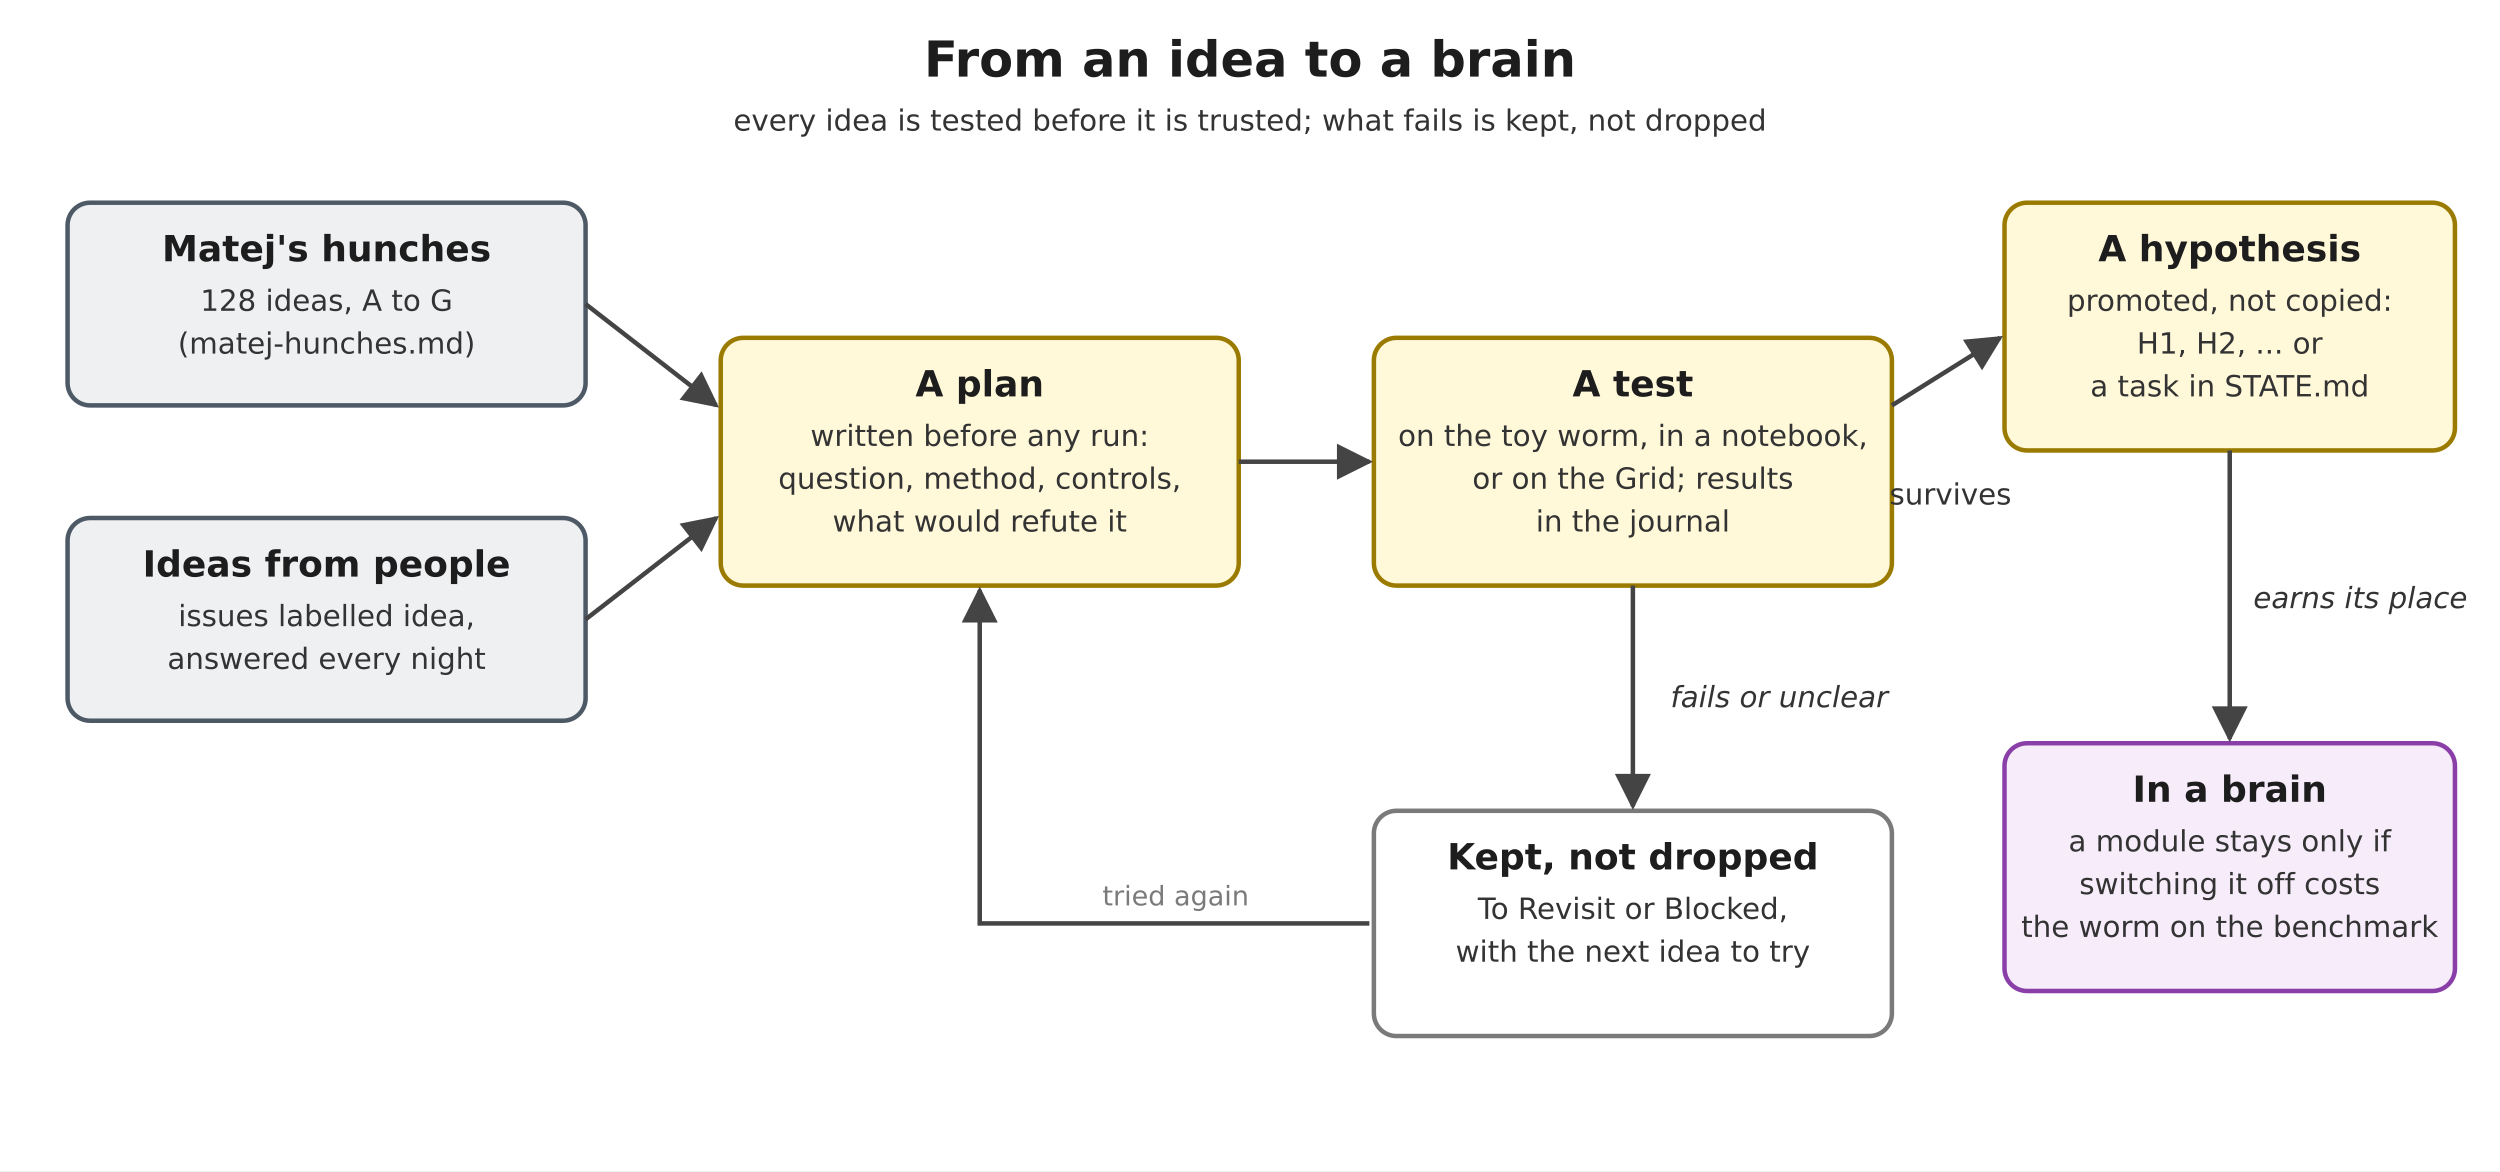
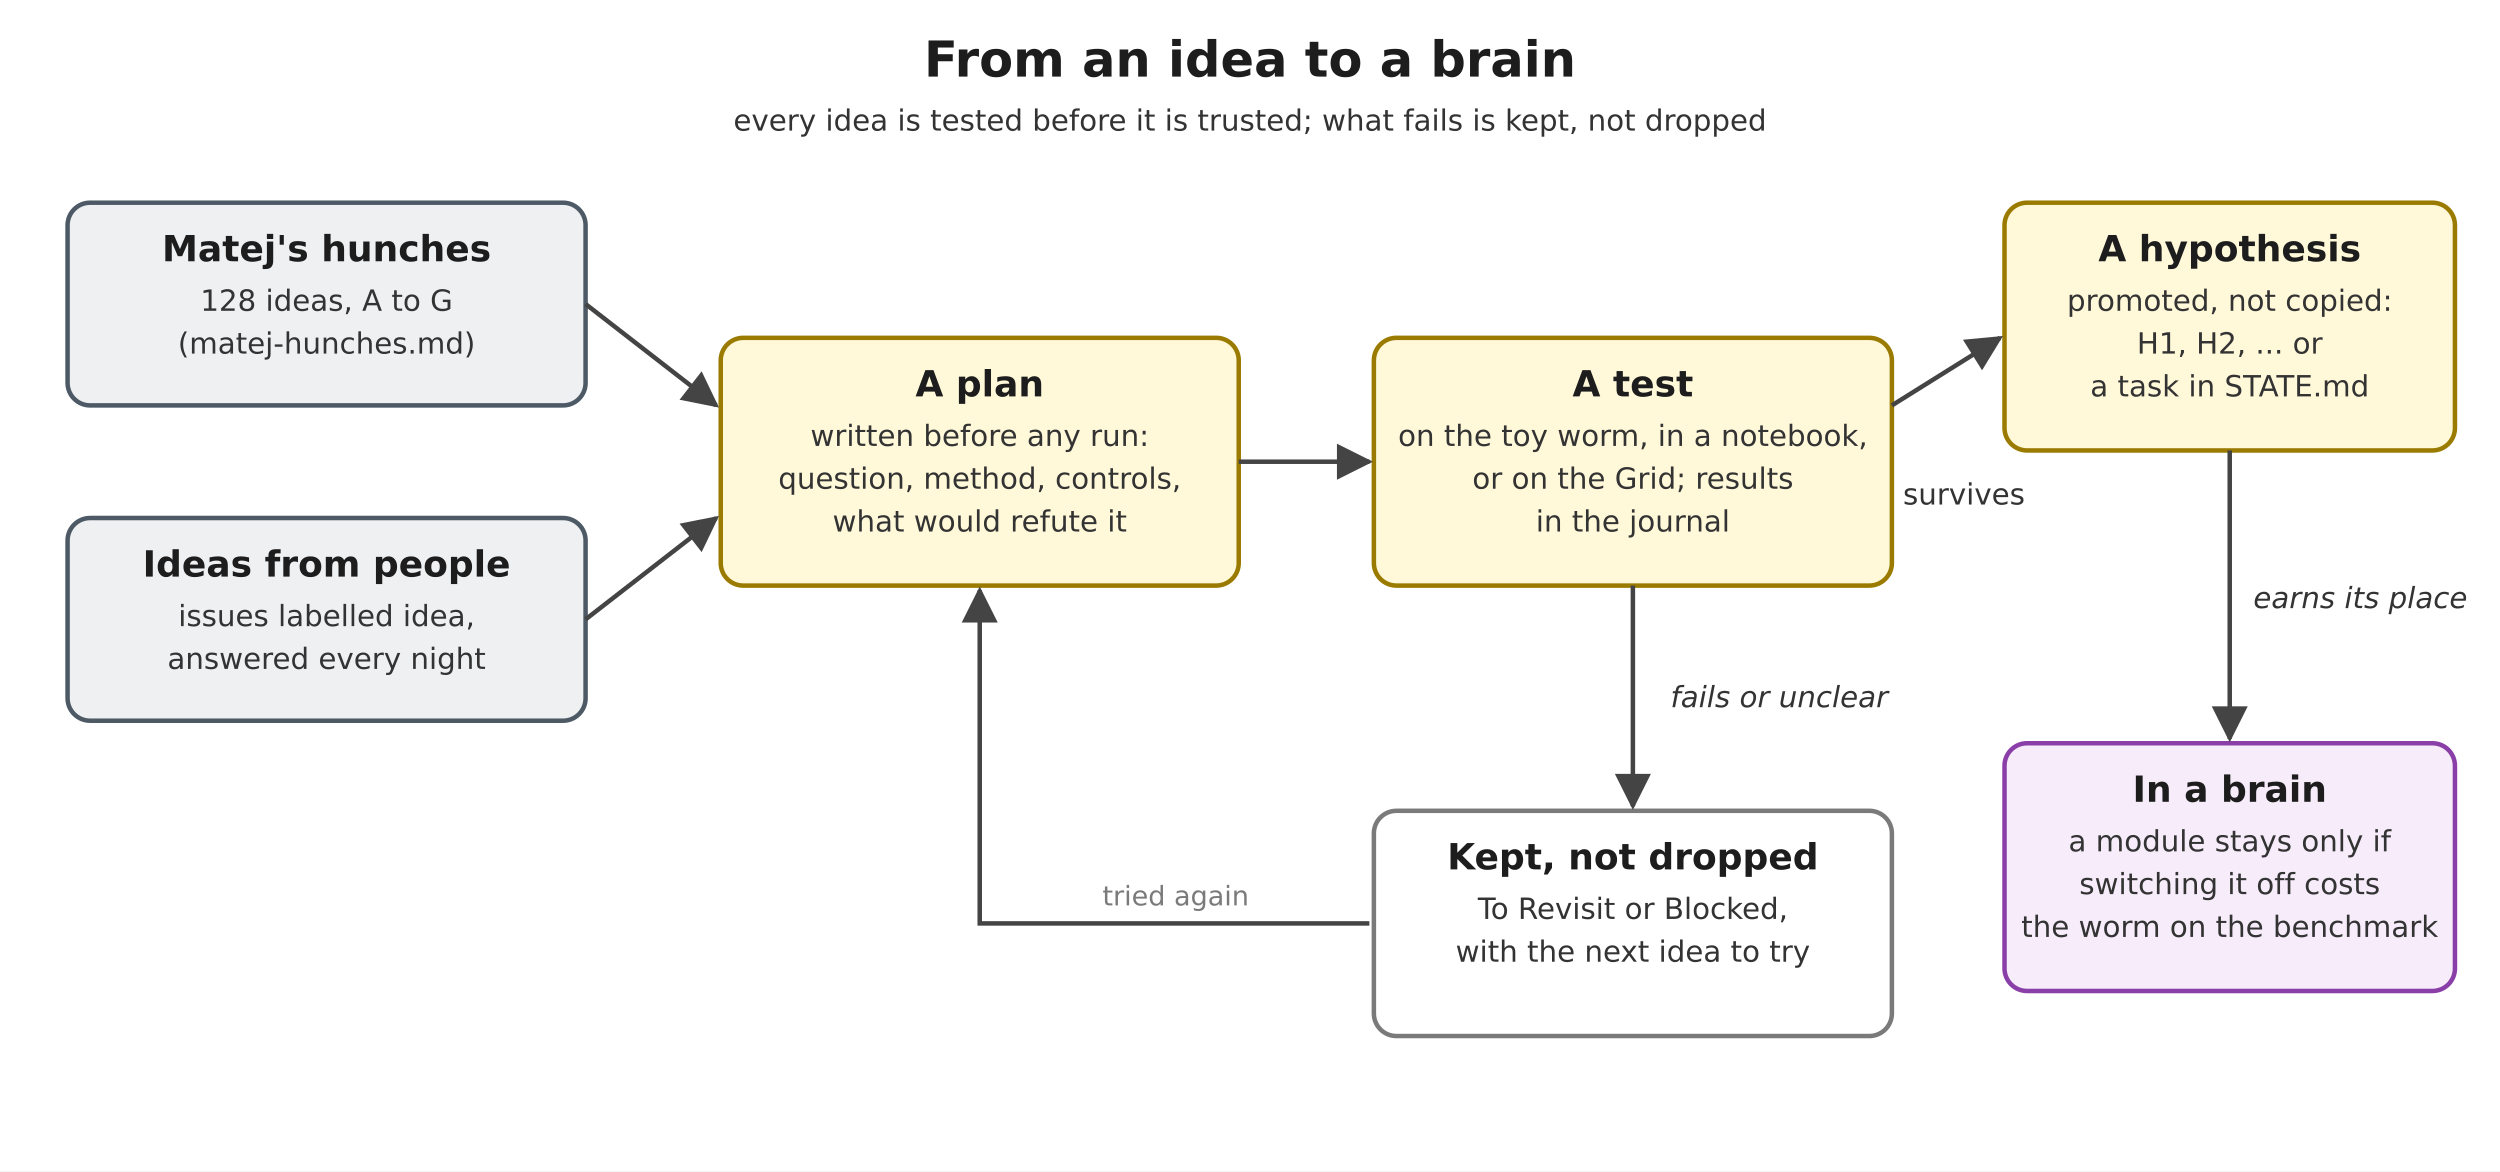
<svg xmlns="http://www.w3.org/2000/svg" width="1110" height="520" viewBox="0 0 1110 520" font-family="DejaVu Sans, Verdana, Arial, sans-serif">
  <defs>
    <marker id="head" viewBox="0 0 10 10" refX="9" refY="5" markerWidth="8" markerHeight="8" orient="auto-start-reverse">
      <path d="M 0 0 L 10 5 L 0 10 z" fill="#444444" />
    </marker>
  </defs>
  <rect x="0" y="0" width="1110" height="520" fill="#ffffff" />
  <text x="555" y="34" text-anchor="middle" font-size="22" font-weight="bold" fill="#1d1d1d">From an idea to a brain</text>
  <text x="555" y="58" text-anchor="middle" font-size="13" fill="#333333">every idea is tested before it is trusted; what fails is kept, not dropped</text>
  <rect x="30" y="90" width="230" height="90" rx="10" fill="#eef0f2" stroke="#4d5a66" stroke-width="2" />
  <text x="145" y="116" text-anchor="middle" font-size="16" font-weight="bold" fill="#1d1d1d">Matej's hunches</text>
  <text x="145" y="138" text-anchor="middle" font-size="13" fill="#333333">128 ideas, A to G</text>
  <text x="145" y="157" text-anchor="middle" font-size="13" fill="#333333">(matej-hunches.md)</text>
  <rect x="30" y="230" width="230" height="90" rx="10" fill="#eef0f2" stroke="#4d5a66" stroke-width="2" />
  <text x="145" y="256" text-anchor="middle" font-size="16" font-weight="bold" fill="#1d1d1d">Ideas from people</text>
  <text x="145" y="278" text-anchor="middle" font-size="13" fill="#333333">issues labelled idea,</text>
  <text x="145" y="297" text-anchor="middle" font-size="13" fill="#333333">answered every night</text>
  <rect x="320" y="150" width="230" height="110" rx="10" fill="#fff8d9" stroke="#9a7b00" stroke-width="2" />
  <text x="435" y="176" text-anchor="middle" font-size="16" font-weight="bold" fill="#1d1d1d">A plan</text>
  <text x="435" y="198" text-anchor="middle" font-size="13" fill="#333333">written before any run:</text>
  <text x="435" y="217" text-anchor="middle" font-size="13" fill="#333333">question, method, controls,</text>
  <text x="435" y="236" text-anchor="middle" font-size="13" fill="#333333">what would refute it</text>
  <path d="M 260 135 L 318 180" fill="none" stroke="#444444" stroke-width="2" marker-end="url(#head)" />
  <path d="M 260 275 L 318 230" fill="none" stroke="#444444" stroke-width="2" marker-end="url(#head)" />
  <rect x="610" y="150" width="230" height="110" rx="10" fill="#fff8d9" stroke="#9a7b00" stroke-width="2" />
  <text x="725" y="176" text-anchor="middle" font-size="16" font-weight="bold" fill="#1d1d1d">A test</text>
  <text x="725" y="198" text-anchor="middle" font-size="13" fill="#333333">on the toy worm, in a notebook,</text>
  <text x="725" y="217" text-anchor="middle" font-size="13" fill="#333333">or on the Grid; results</text>
  <text x="725" y="236" text-anchor="middle" font-size="13" fill="#333333">in the journal</text>
  <path d="M 550 205 L 608 205" fill="none" stroke="#444444" stroke-width="2" marker-end="url(#head)" />
  <rect x="890" y="90" width="200" height="110" rx="10" fill="#fff8d9" stroke="#9a7b00" stroke-width="2" />
  <text x="990" y="116" text-anchor="middle" font-size="16" font-weight="bold" fill="#1d1d1d">A hypothesis</text>
  <text x="990" y="138" text-anchor="middle" font-size="13" fill="#333333">promoted, not copied:</text>
  <text x="990" y="157" text-anchor="middle" font-size="13" fill="#333333">H1, H2, ... or</text>
  <text x="990" y="176" text-anchor="middle" font-size="13" fill="#333333">a task in STATE.md</text>
  <path d="M 840 180 L 888 150" fill="none" stroke="#444444" stroke-width="2" marker-end="url(#head)" />
-   <text x="866" y="224" text-anchor="middle" font-size="13" fill="#333333">survives</text>
+   <text x="872" y="224" text-anchor="middle" font-size="13" fill="#333333">survives</text>
  <rect x="890" y="330" width="200" height="110" rx="10" fill="#f6ecfa" stroke="#8a3fa8" stroke-width="2" />
  <text x="990" y="356" text-anchor="middle" font-size="16" font-weight="bold" fill="#1d1d1d">In a brain</text>
  <text x="990" y="378" text-anchor="middle" font-size="13" fill="#333333">a module stays only if</text>
  <text x="990" y="397" text-anchor="middle" font-size="13" fill="#333333">switching it off costs</text>
  <text x="990" y="416" text-anchor="middle" font-size="13" fill="#333333">the worm on the benchmark</text>
  <path d="M 990 200 L 990 328" fill="none" stroke="#444444" stroke-width="2" marker-end="url(#head)" />
  <text x="1048" y="270" text-anchor="middle" font-size="13" font-style="italic" fill="#333333">earns its place</text>
  <rect x="610" y="360" width="230" height="100" rx="10" fill="#ffffff" stroke="#7a7a7a" stroke-width="2" />
  <text x="725" y="386" text-anchor="middle" font-size="16" font-weight="bold" fill="#1d1d1d">Kept, not dropped</text>
  <text x="725" y="408" text-anchor="middle" font-size="13" fill="#333333">To Revisit or Blocked,</text>
  <text x="725" y="427" text-anchor="middle" font-size="13" fill="#333333">with the next idea to try</text>
  <path d="M 725 260 L 725 358" fill="none" stroke="#444444" stroke-width="2" marker-end="url(#head)" />
  <text x="790" y="314" text-anchor="middle" font-size="13" font-style="italic" fill="#333333">fails or unclear</text>
  <path d="M 608 410 L 435 410 L 435 262" fill="none" stroke="#444444" stroke-width="2" marker-end="url(#head)" />
  <text x="522" y="402" text-anchor="middle" font-size="12" fill="#7a7a7a">tried again</text>
</svg>
